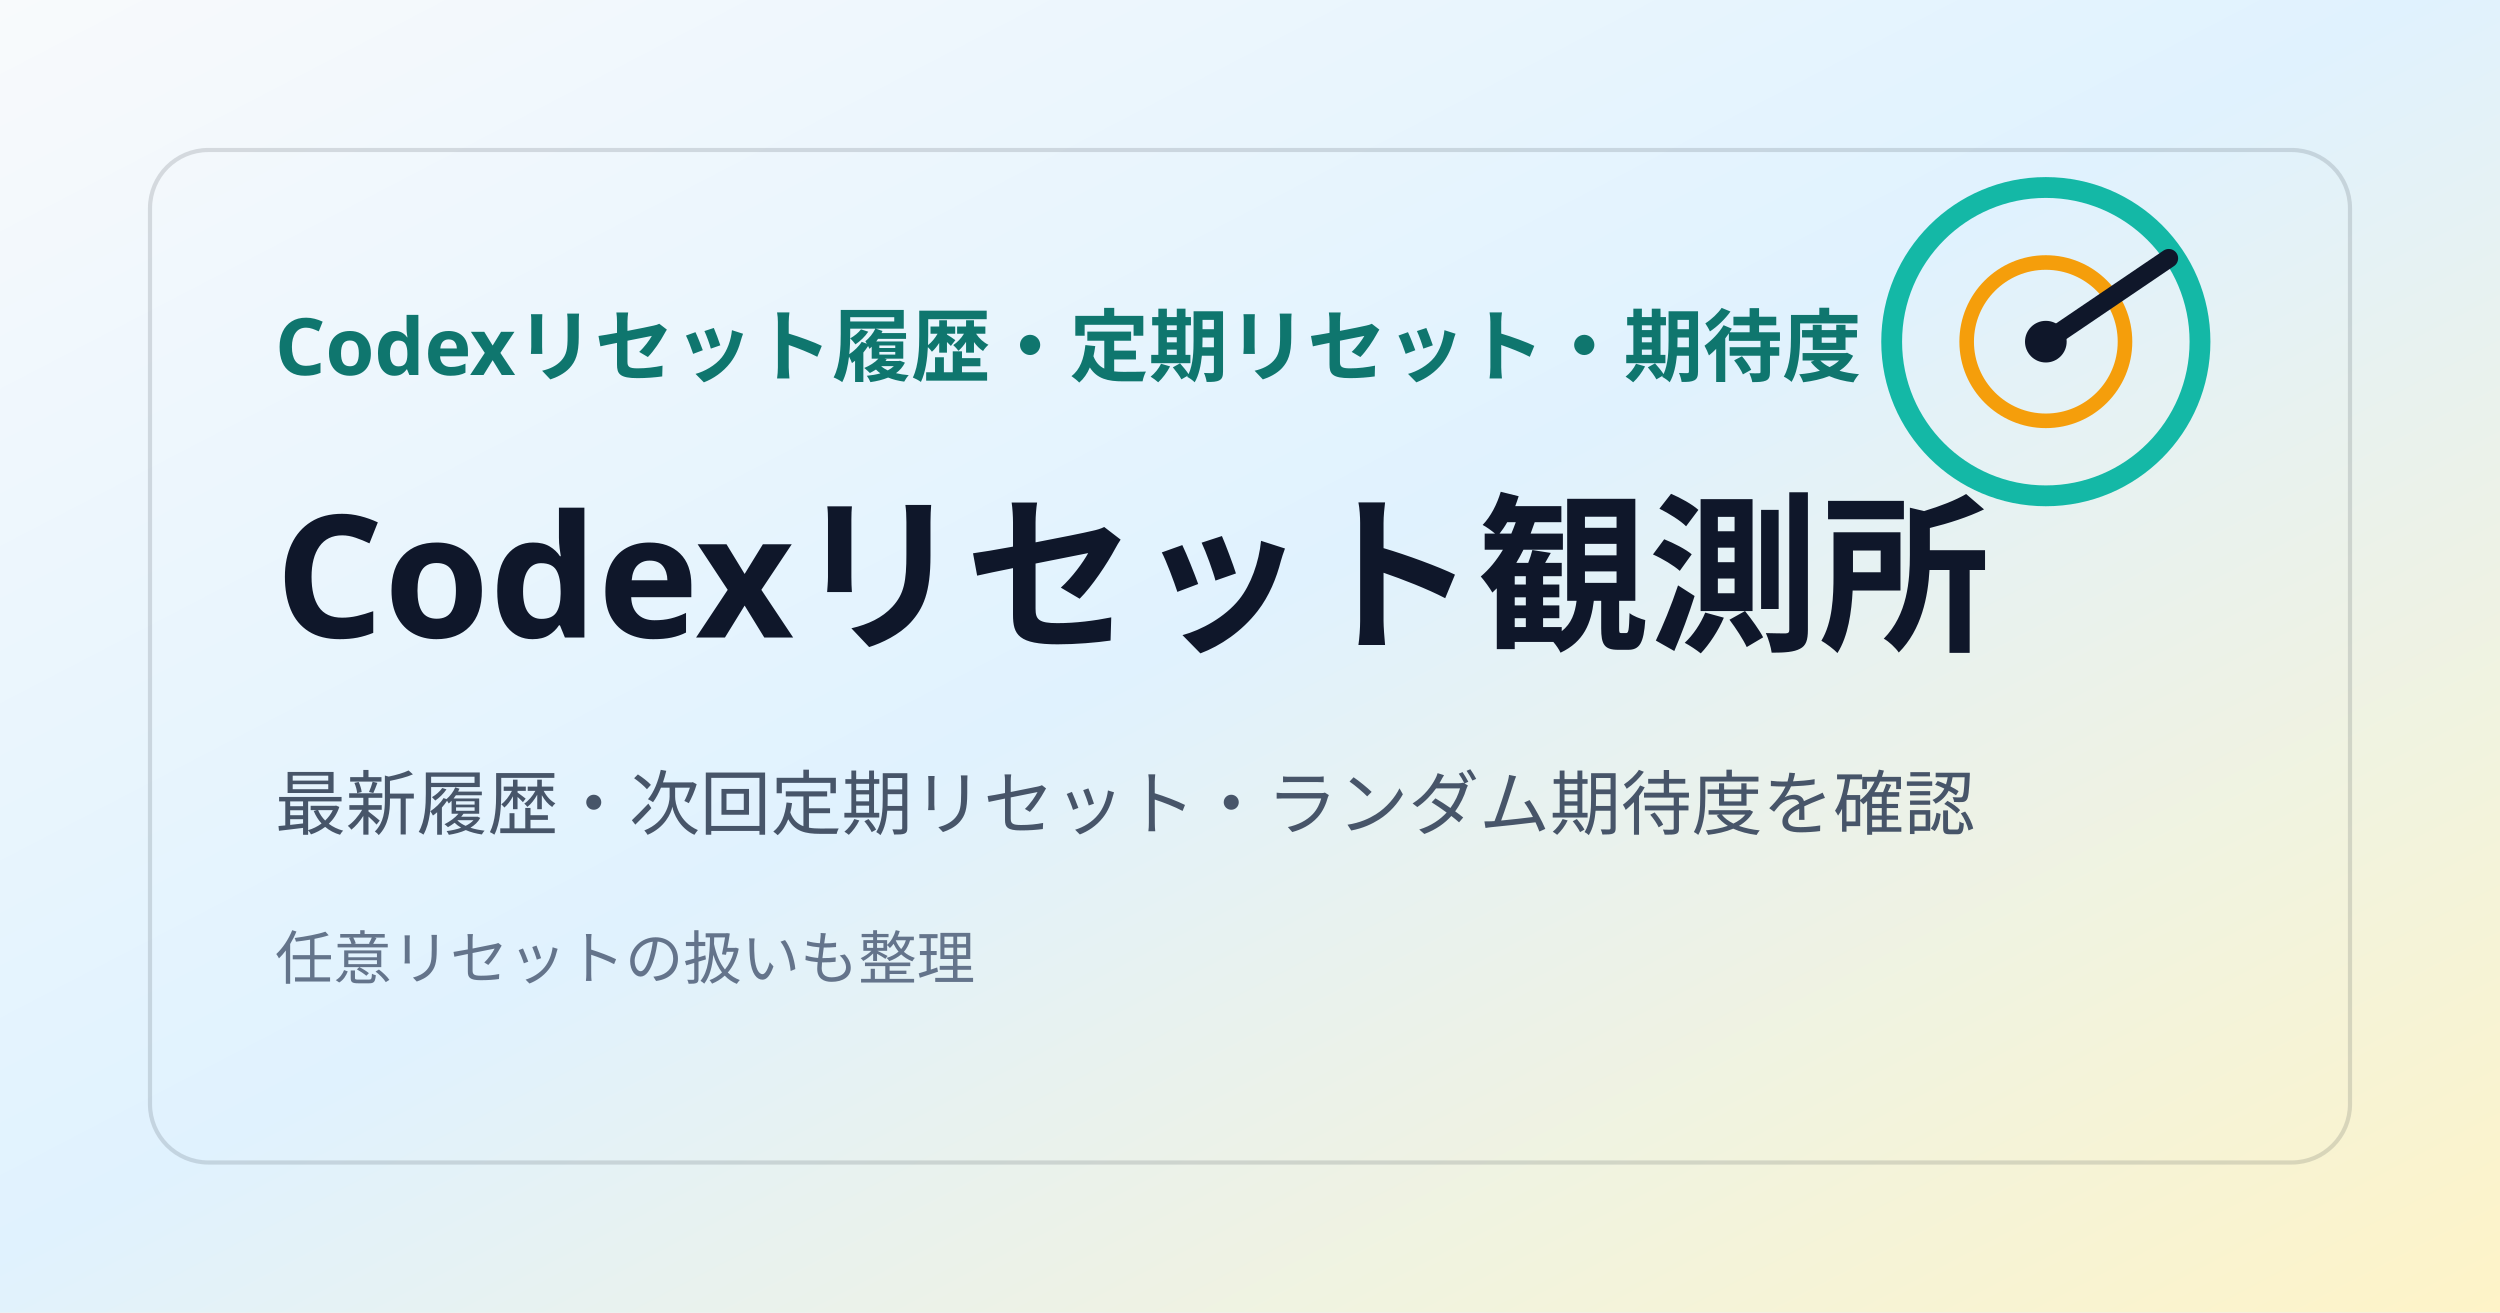
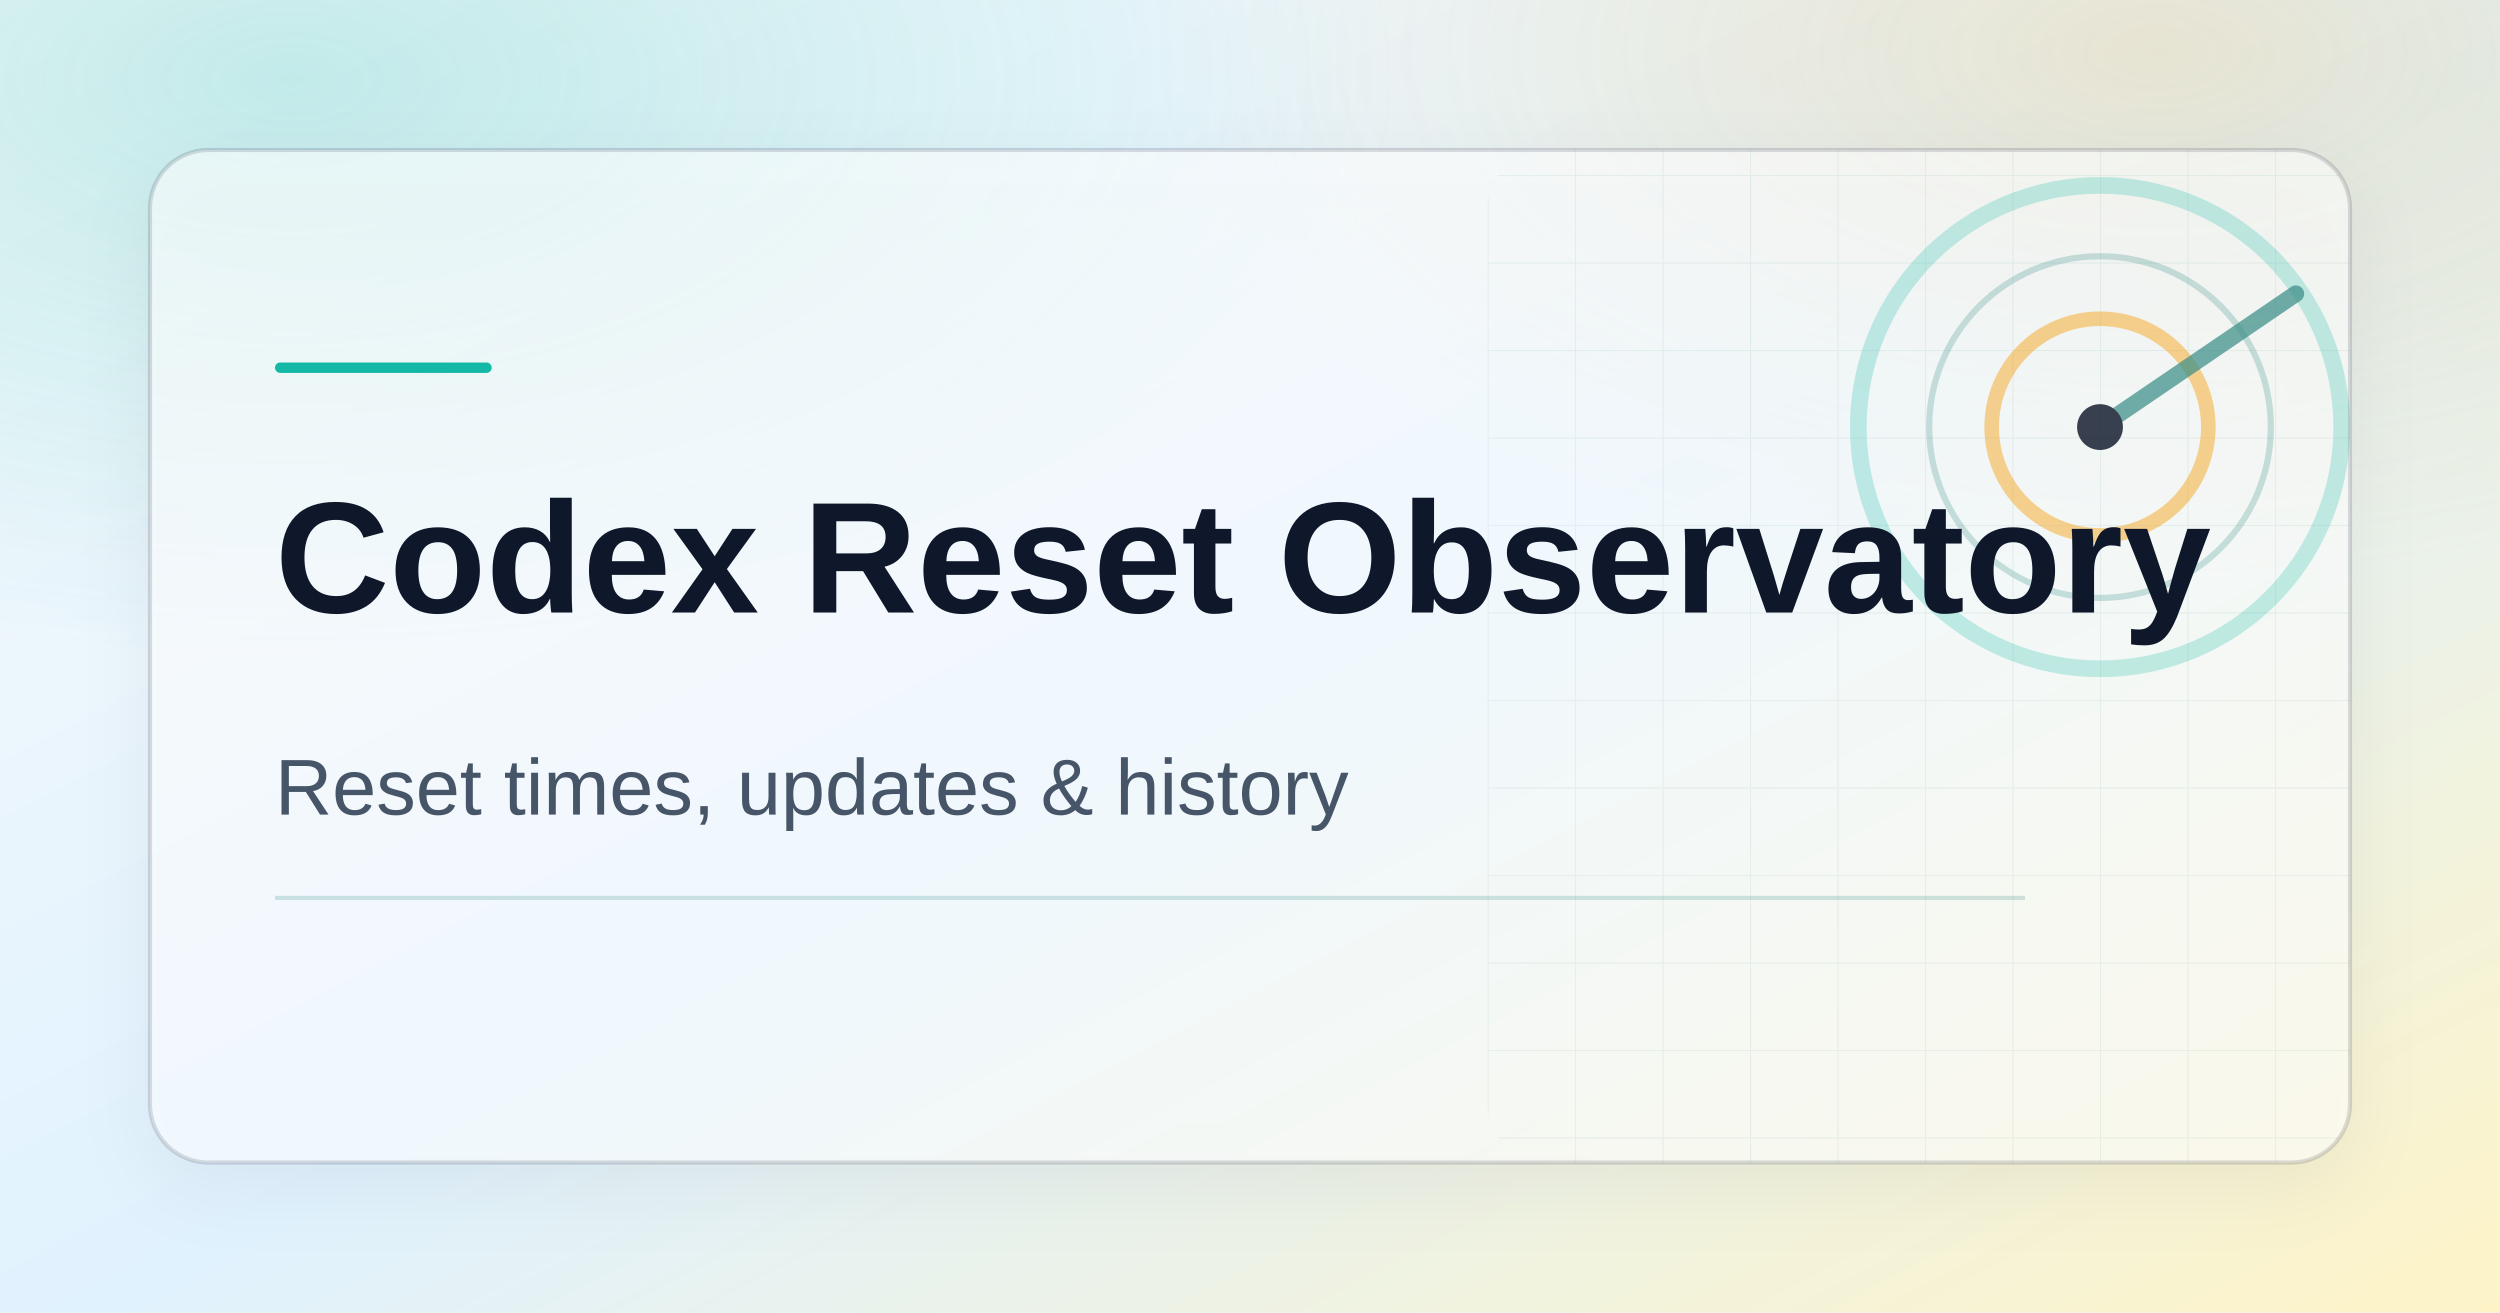
<svg xmlns="http://www.w3.org/2000/svg" width="1200" height="630" viewBox="0 0 1200 630">
  <defs>
-     <linearGradient id="bg" x1="0" x2="1" y1="0" y2="1">
+     <linearGradient id="background" x1="0" y1="0" x2="1" y2="1">
      <stop offset="0%" stop-color="#f8fafc" />
-       <stop offset="48%" stop-color="#e0f2fe" />
+       <stop offset="52%" stop-color="#e0f2fe" />
      <stop offset="100%" stop-color="#fef3c7" />
    </linearGradient>
+     <radialGradient id="tealGlow" cx="0.12" cy="0.06" r="0.44">
+       <stop offset="0%" stop-color="#14b8a6" stop-opacity="0.22" />
+       <stop offset="100%" stop-color="#14b8a6" stop-opacity="0" />
+     </radialGradient>
+     <radialGradient id="amberGlow" cx="0.86" cy="0.04" r="0.4">
+       <stop offset="0%" stop-color="#f59e0b" stop-opacity="0.18" />
+       <stop offset="100%" stop-color="#f59e0b" stop-opacity="0" />
+     </radialGradient>
+     <pattern id="radarGrid" width="42" height="42" patternUnits="userSpaceOnUse">
+       <path d="M42 0H0V42" fill="none" stroke="#0f766e" stroke-opacity="0.12" stroke-width="1" />
+     </pattern>
+     <filter id="cardShadow" x="-10%" y="-10%" width="120%" height="130%">
+       <feDropShadow dx="0" dy="12" stdDeviation="18" flood-color="#0f172a" flood-opacity="0.09" />
+     </filter>
  </defs>
-   <rect width="1200" height="630" fill="url(#bg)" />
-   <rect x="72" y="72" width="1056" height="486" rx="28" fill="none" stroke="#0f172a" stroke-opacity="0.14" stroke-width="2" />
-   <circle cx="982" cy="164" r="74" fill="none" stroke="#14b8a6" stroke-width="10" />
-   <circle cx="982" cy="164" r="38" fill="none" stroke="#f59e0b" stroke-width="7" />
-   <path d="M982 164 1041 124" stroke="#0f172a" stroke-width="9" stroke-linecap="round" />
-   <circle cx="982" cy="164" r="10" fill="#0f172a" />
-   <text x="132" y="180" fill="#0f766e" font-family="sans-serif" font-size="38" font-weight="700">Codexリセット履歴・定期リセット・期待度</text>
-   <text x="132" y="306" fill="#0f172a" font-family="sans-serif" font-size="82" font-weight="800">Codexリセット観測所</text>
-   <text x="132" y="398" fill="#475569" font-family="sans-serif" font-size="34" font-weight="500">最新履歴・次回定期リセット・ランダム期待度を確認</text>
-   <text x="132" y="470" fill="#64748b" font-family="sans-serif" font-size="28" font-weight="500">任意リセットの扱いも整理</text>
+   <rect width="1200" height="630" fill="url(#background)" />
+   <rect width="1200" height="630" fill="url(#tealGlow)" />
+   <rect width="1200" height="630" fill="url(#amberGlow)" />
+   <rect x="72" y="72" width="1056" height="486" rx="28" fill="#ffffff" fill-opacity="0.56" stroke="#0f172a" stroke-opacity="0.14" stroke-width="2" filter="url(#cardShadow)" />
+   <rect x="714" y="72" width="414" height="486" rx="28" fill="url(#radarGrid)" opacity="0.62" />
+   <g transform="translate(1008 205)" opacity="0.82">
+     <circle r="116" fill="none" stroke="#14b8a6" stroke-opacity="0.3" stroke-width="8" />
+     <circle r="82" fill="none" stroke="#0f766e" stroke-opacity="0.25" stroke-width="3" />
+     <circle r="52" fill="none" stroke="#f59e0b" stroke-opacity="0.55" stroke-width="7" />
+     <path d="M0 0L94 -64" fill="none" stroke="#0f766e" stroke-opacity="0.7" stroke-width="8" stroke-linecap="round" />
+     <circle r="11" fill="#0f172a" />
+   </g>
+   <rect x="132" y="174" width="104" height="5" rx="2.5" fill="#14b8a6" />
+   <text x="132" y="294" fill="#0f172a" font-family="Arial, Helvetica, sans-serif" font-size="76" font-weight="700">Codex Reset Observatory</text>
+   <text x="132" y="391" fill="#475569" font-family="Arial, Helvetica, sans-serif" font-size="38" font-weight="500">Reset times, updates &amp; history</text>
+   <rect x="132" y="430" width="840" height="2" fill="#0f766e" fill-opacity="0.18" />
</svg>
